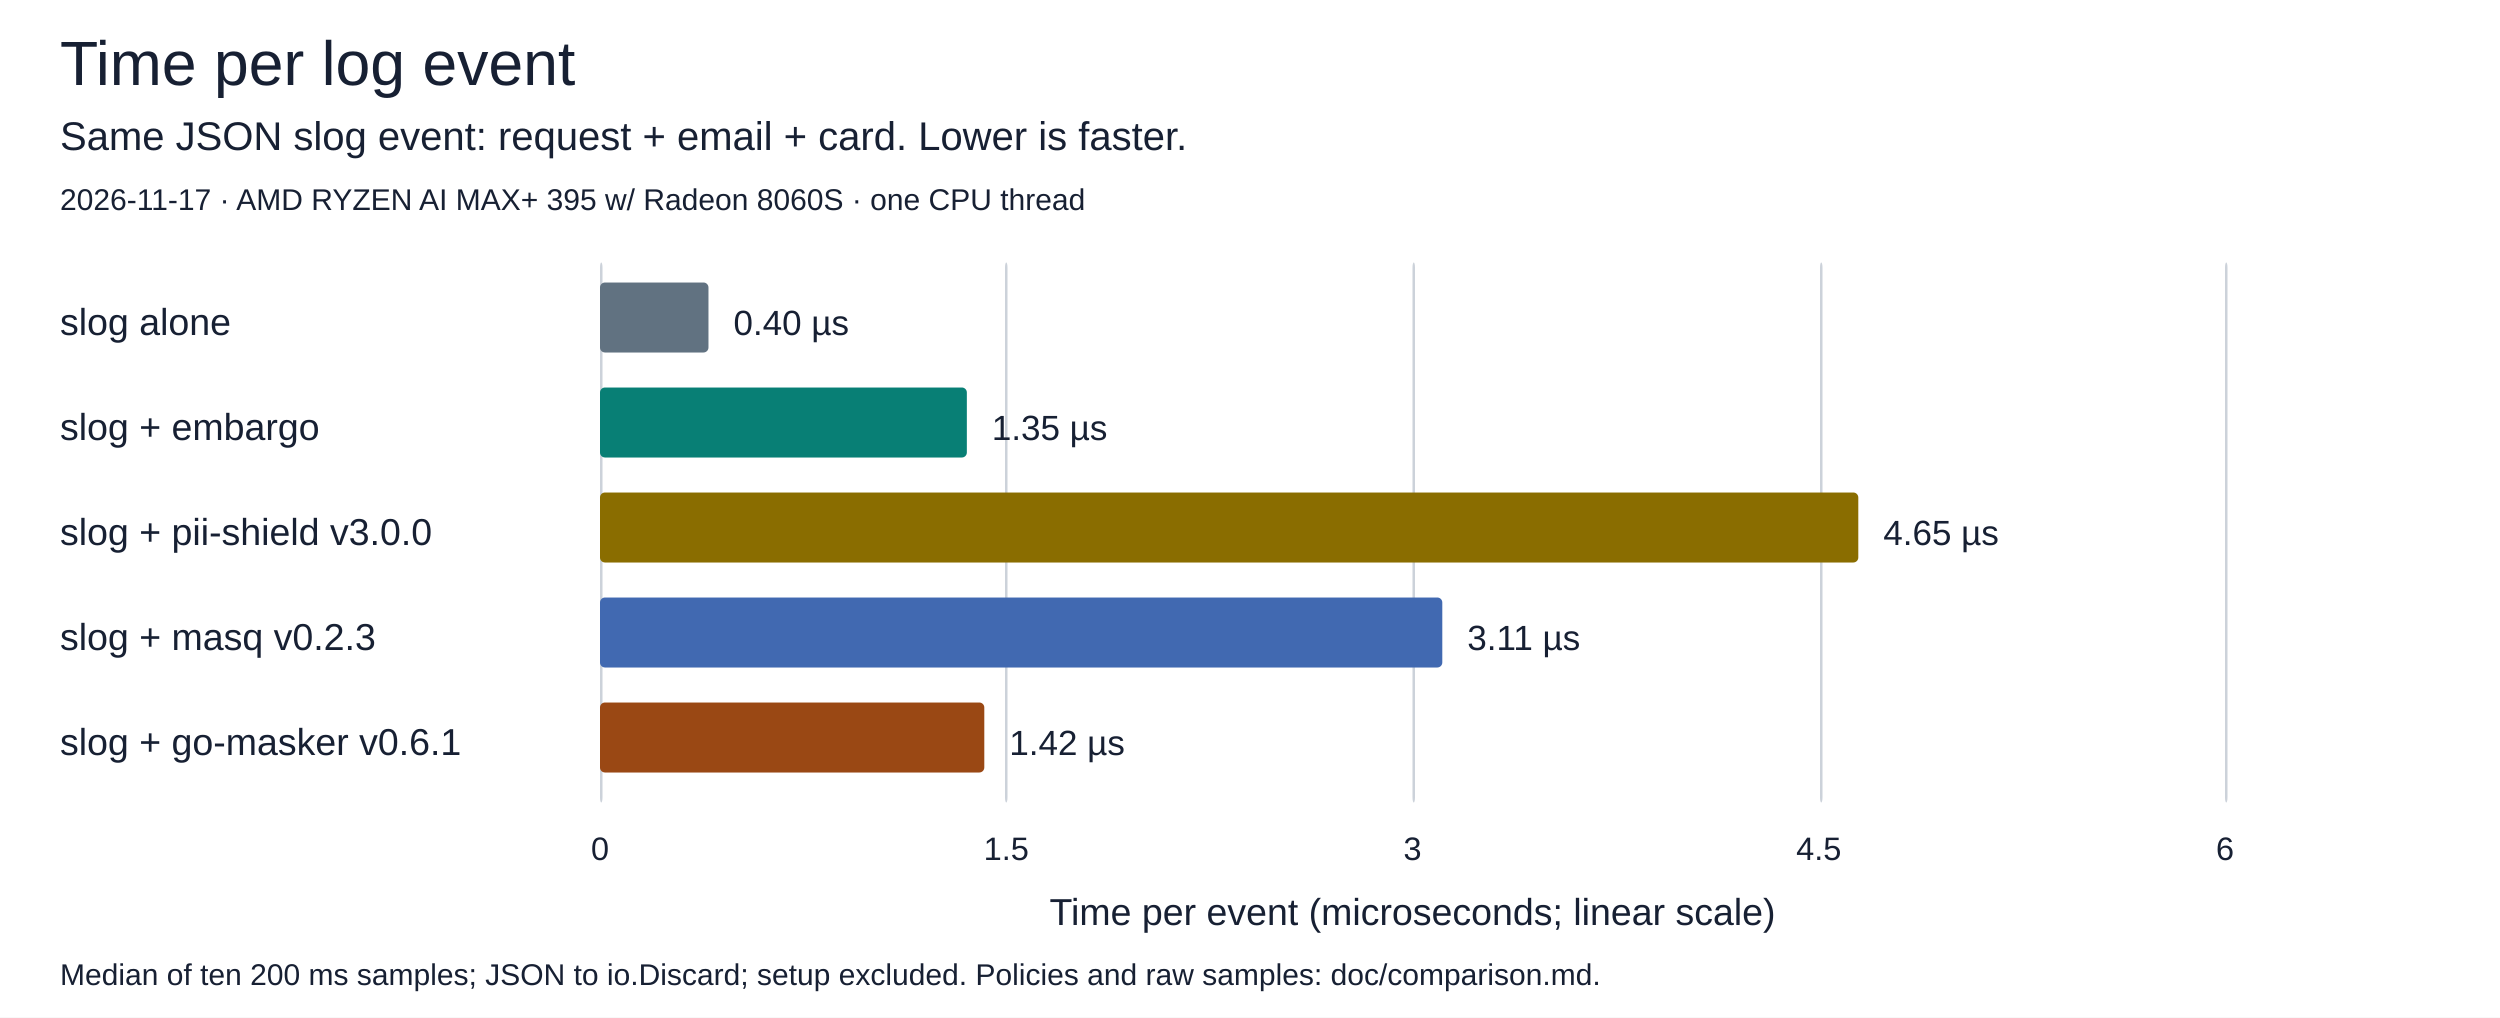
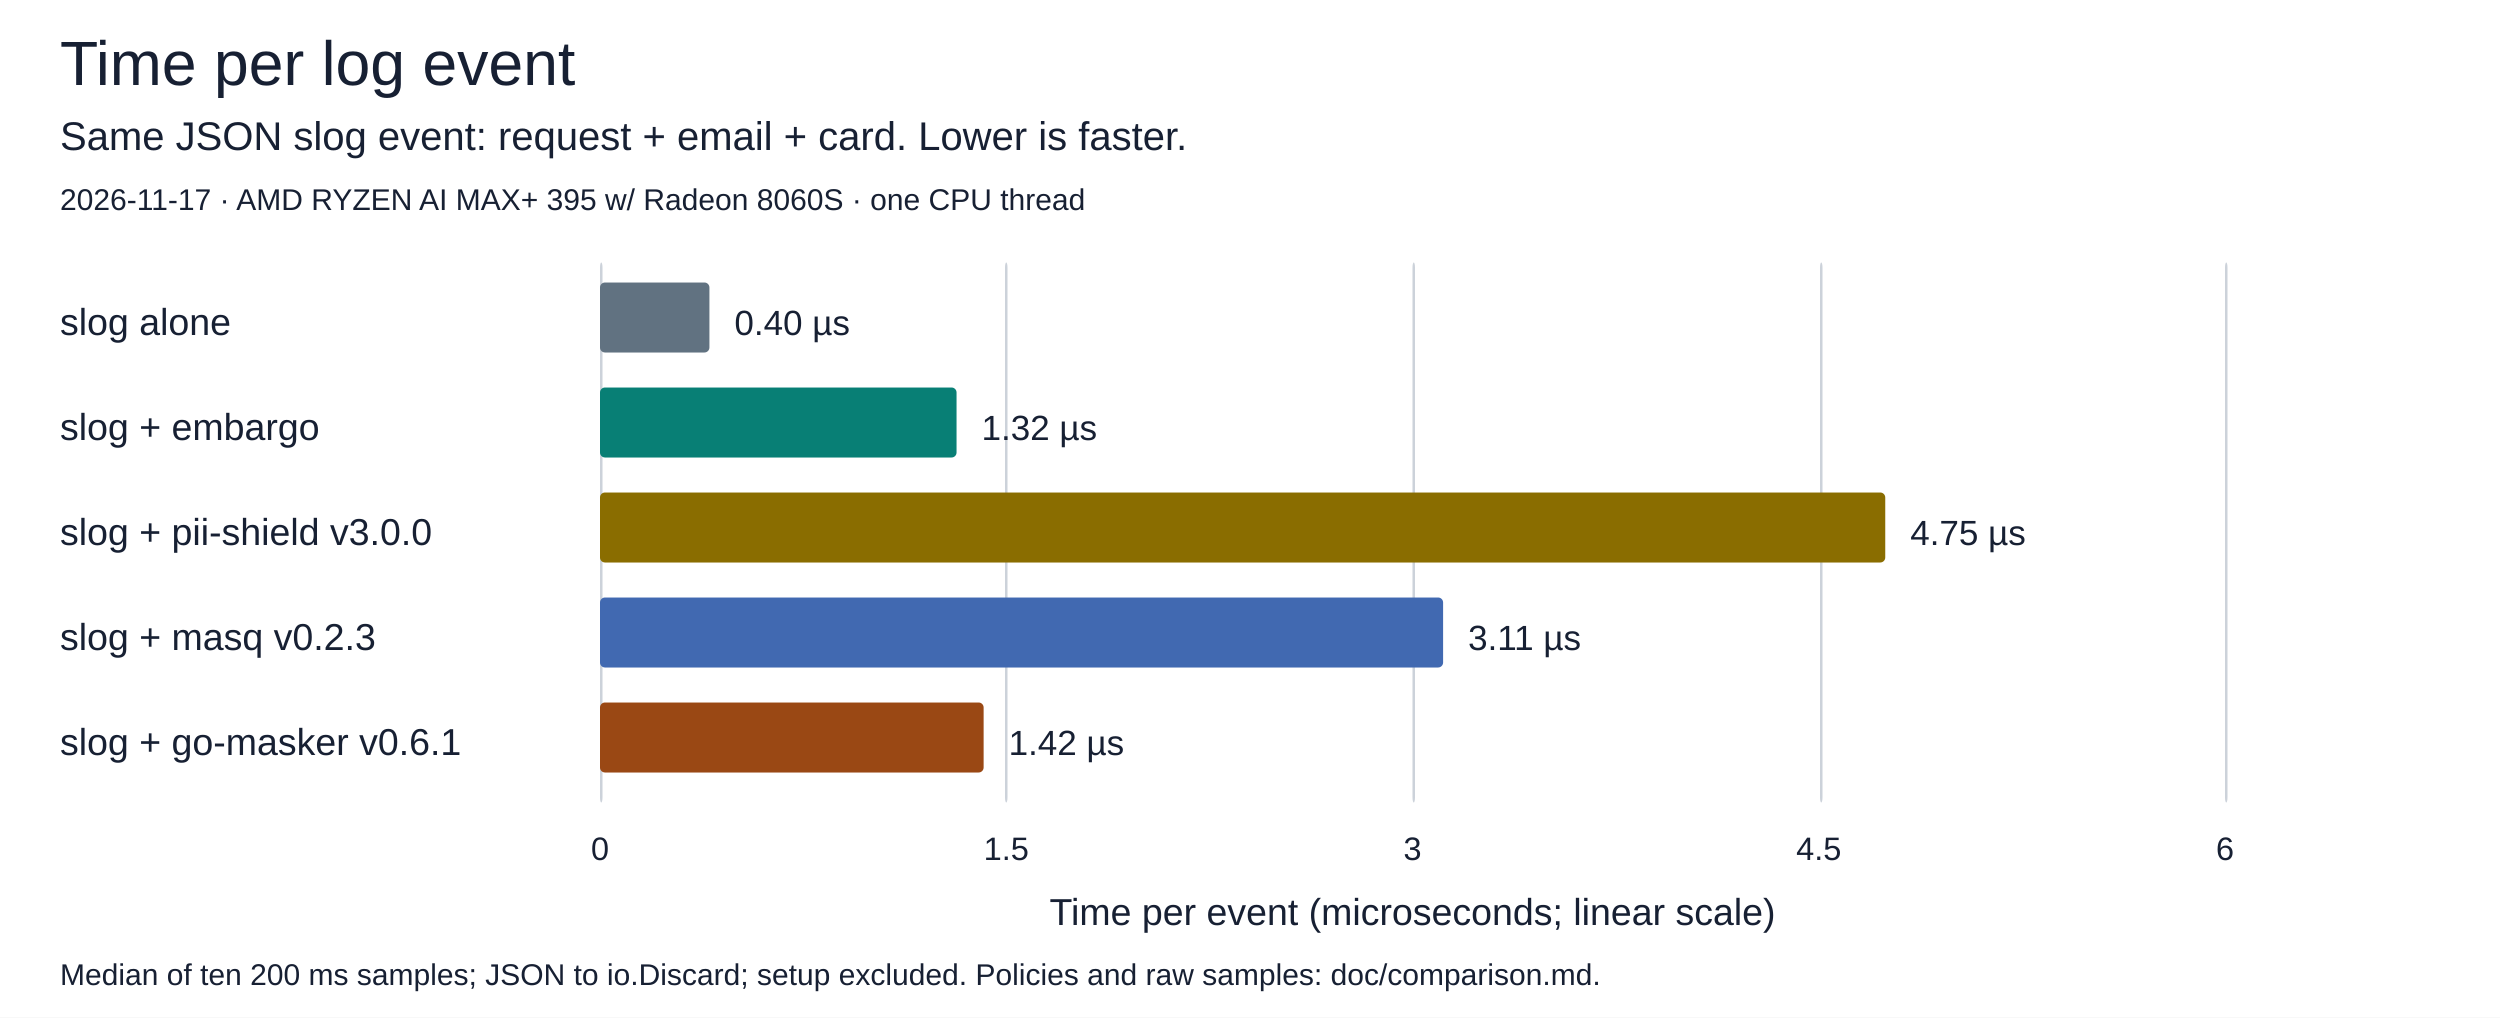
<svg xmlns="http://www.w3.org/2000/svg" width="1000" height="407" viewBox="0 0 1000 407" role="img">
  <rect width="100%" height="100%" fill="white" />
  <g font-family="Arial, sans-serif" font-size="15" fill="#172033">
    <text x="24" y="34" font-size="25" fill="#172033" text-anchor="start">Time per log event</text>
    <text x="24" y="60" font-size="16" fill="#172033" text-anchor="start">Same JSON slog event: request + email + card. Lower is faster.</text>
    <text x="24" y="84" font-size="12" fill="#172033" text-anchor="start">2026-11-17 · AMD RYZEN AI MAX+ 395 w/ Radeon 8060S · one CPU thread</text>
    <rect x="240" y="105" width="1.00" height="216" rx="2" fill="#ccd2da" />
    <text x="240.0" y="344" font-size="13" fill="#172033" text-anchor="middle">0</text>
    <rect x="402" y="105" width="1.00" height="216" rx="2" fill="#ccd2da" />
    <text x="402.5" y="344" font-size="13" fill="#172033" text-anchor="middle">1.5</text>
    <rect x="565" y="105" width="1.00" height="216" rx="2" fill="#ccd2da" />
    <text x="565.0" y="344" font-size="13" fill="#172033" text-anchor="middle">3</text>
    <rect x="728" y="105" width="1.00" height="216" rx="2" fill="#ccd2da" />
    <text x="727.5" y="344" font-size="13" fill="#172033" text-anchor="middle">4.5</text>
    <rect x="890" y="105" width="1.00" height="216" rx="2" fill="#ccd2da" />
    <text x="890.0" y="344" font-size="13" fill="#172033" text-anchor="middle">6</text>
    <text x="24" y="134" font-size="15" fill="#172033" text-anchor="start">slog alone</text>
-     <rect x="240" y="113" width="43.39" height="28" rx="2" fill="#617281" />
-     <text x="293.39" y="134" font-size="14" fill="#172033" text-anchor="start">0.40 µs</text>
+     <rect x="240" y="113" width="43.77" height="28" rx="2" fill="#617281" />
+     <text x="293.77" y="134" font-size="14" fill="#172033" text-anchor="start">0.40 µs</text>
    <text x="24" y="176" font-size="15" fill="#172033" text-anchor="start">slog + embargo</text>
-     <rect x="240" y="155" width="146.74" height="28" rx="2" fill="#087f75" />
-     <text x="396.74" y="176" font-size="14" fill="#172033" text-anchor="start">1.35 µs</text>
+     <rect x="240" y="155" width="142.62" height="28" rx="2" fill="#087f75" />
+     <text x="392.62" y="176" font-size="14" fill="#172033" text-anchor="start">1.32 µs</text>
    <text x="24" y="218" font-size="15" fill="#172033" text-anchor="start">slog + pii-shield v3.0.0</text>
-     <rect x="240" y="197" width="503.32" height="28" rx="2" fill="#8a6d00" />
-     <text x="753.32" y="218" font-size="14" fill="#172033" text-anchor="start">4.65 µs</text>
+     <rect x="240" y="197" width="514.10" height="28" rx="2" fill="#8a6d00" />
+     <text x="764.1" y="218" font-size="14" fill="#172033" text-anchor="start">4.75 µs</text>
    <text x="24" y="260" font-size="15" fill="#172033" text-anchor="start">slog + masq v0.2.3</text>
-     <rect x="240" y="239" width="336.92" height="28" rx="2" fill="#4169b1" />
-     <text x="586.92" y="260" font-size="14" fill="#172033" text-anchor="start">3.11 µs</text>
+     <rect x="240" y="239" width="337.24" height="28" rx="2" fill="#4169b1" />
+     <text x="587.24" y="260" font-size="14" fill="#172033" text-anchor="start">3.11 µs</text>
    <text x="24" y="302" font-size="15" fill="#172033" text-anchor="start">slog + go-masker v0.6.1</text>
-     <rect x="240" y="281" width="153.72" height="28" rx="2" fill="#9a4814" />
-     <text x="403.73" y="302" font-size="14" fill="#172033" text-anchor="start">1.42 µs</text>
+     <rect x="240" y="281" width="153.45" height="28" rx="2" fill="#9a4814" />
+     <text x="403.45" y="302" font-size="14" fill="#172033" text-anchor="start">1.42 µs</text>
    <text x="565.0" y="370" font-size="15" fill="#172033" text-anchor="middle">Time per event (microseconds; linear scale)</text>
    <text x="24" y="394" font-size="12" fill="#172033" text-anchor="start">Median of ten 200 ms samples; JSON to io.Discard; setup excluded. Policies and raw samples: doc/comparison.md.</text>
  </g>
</svg>
